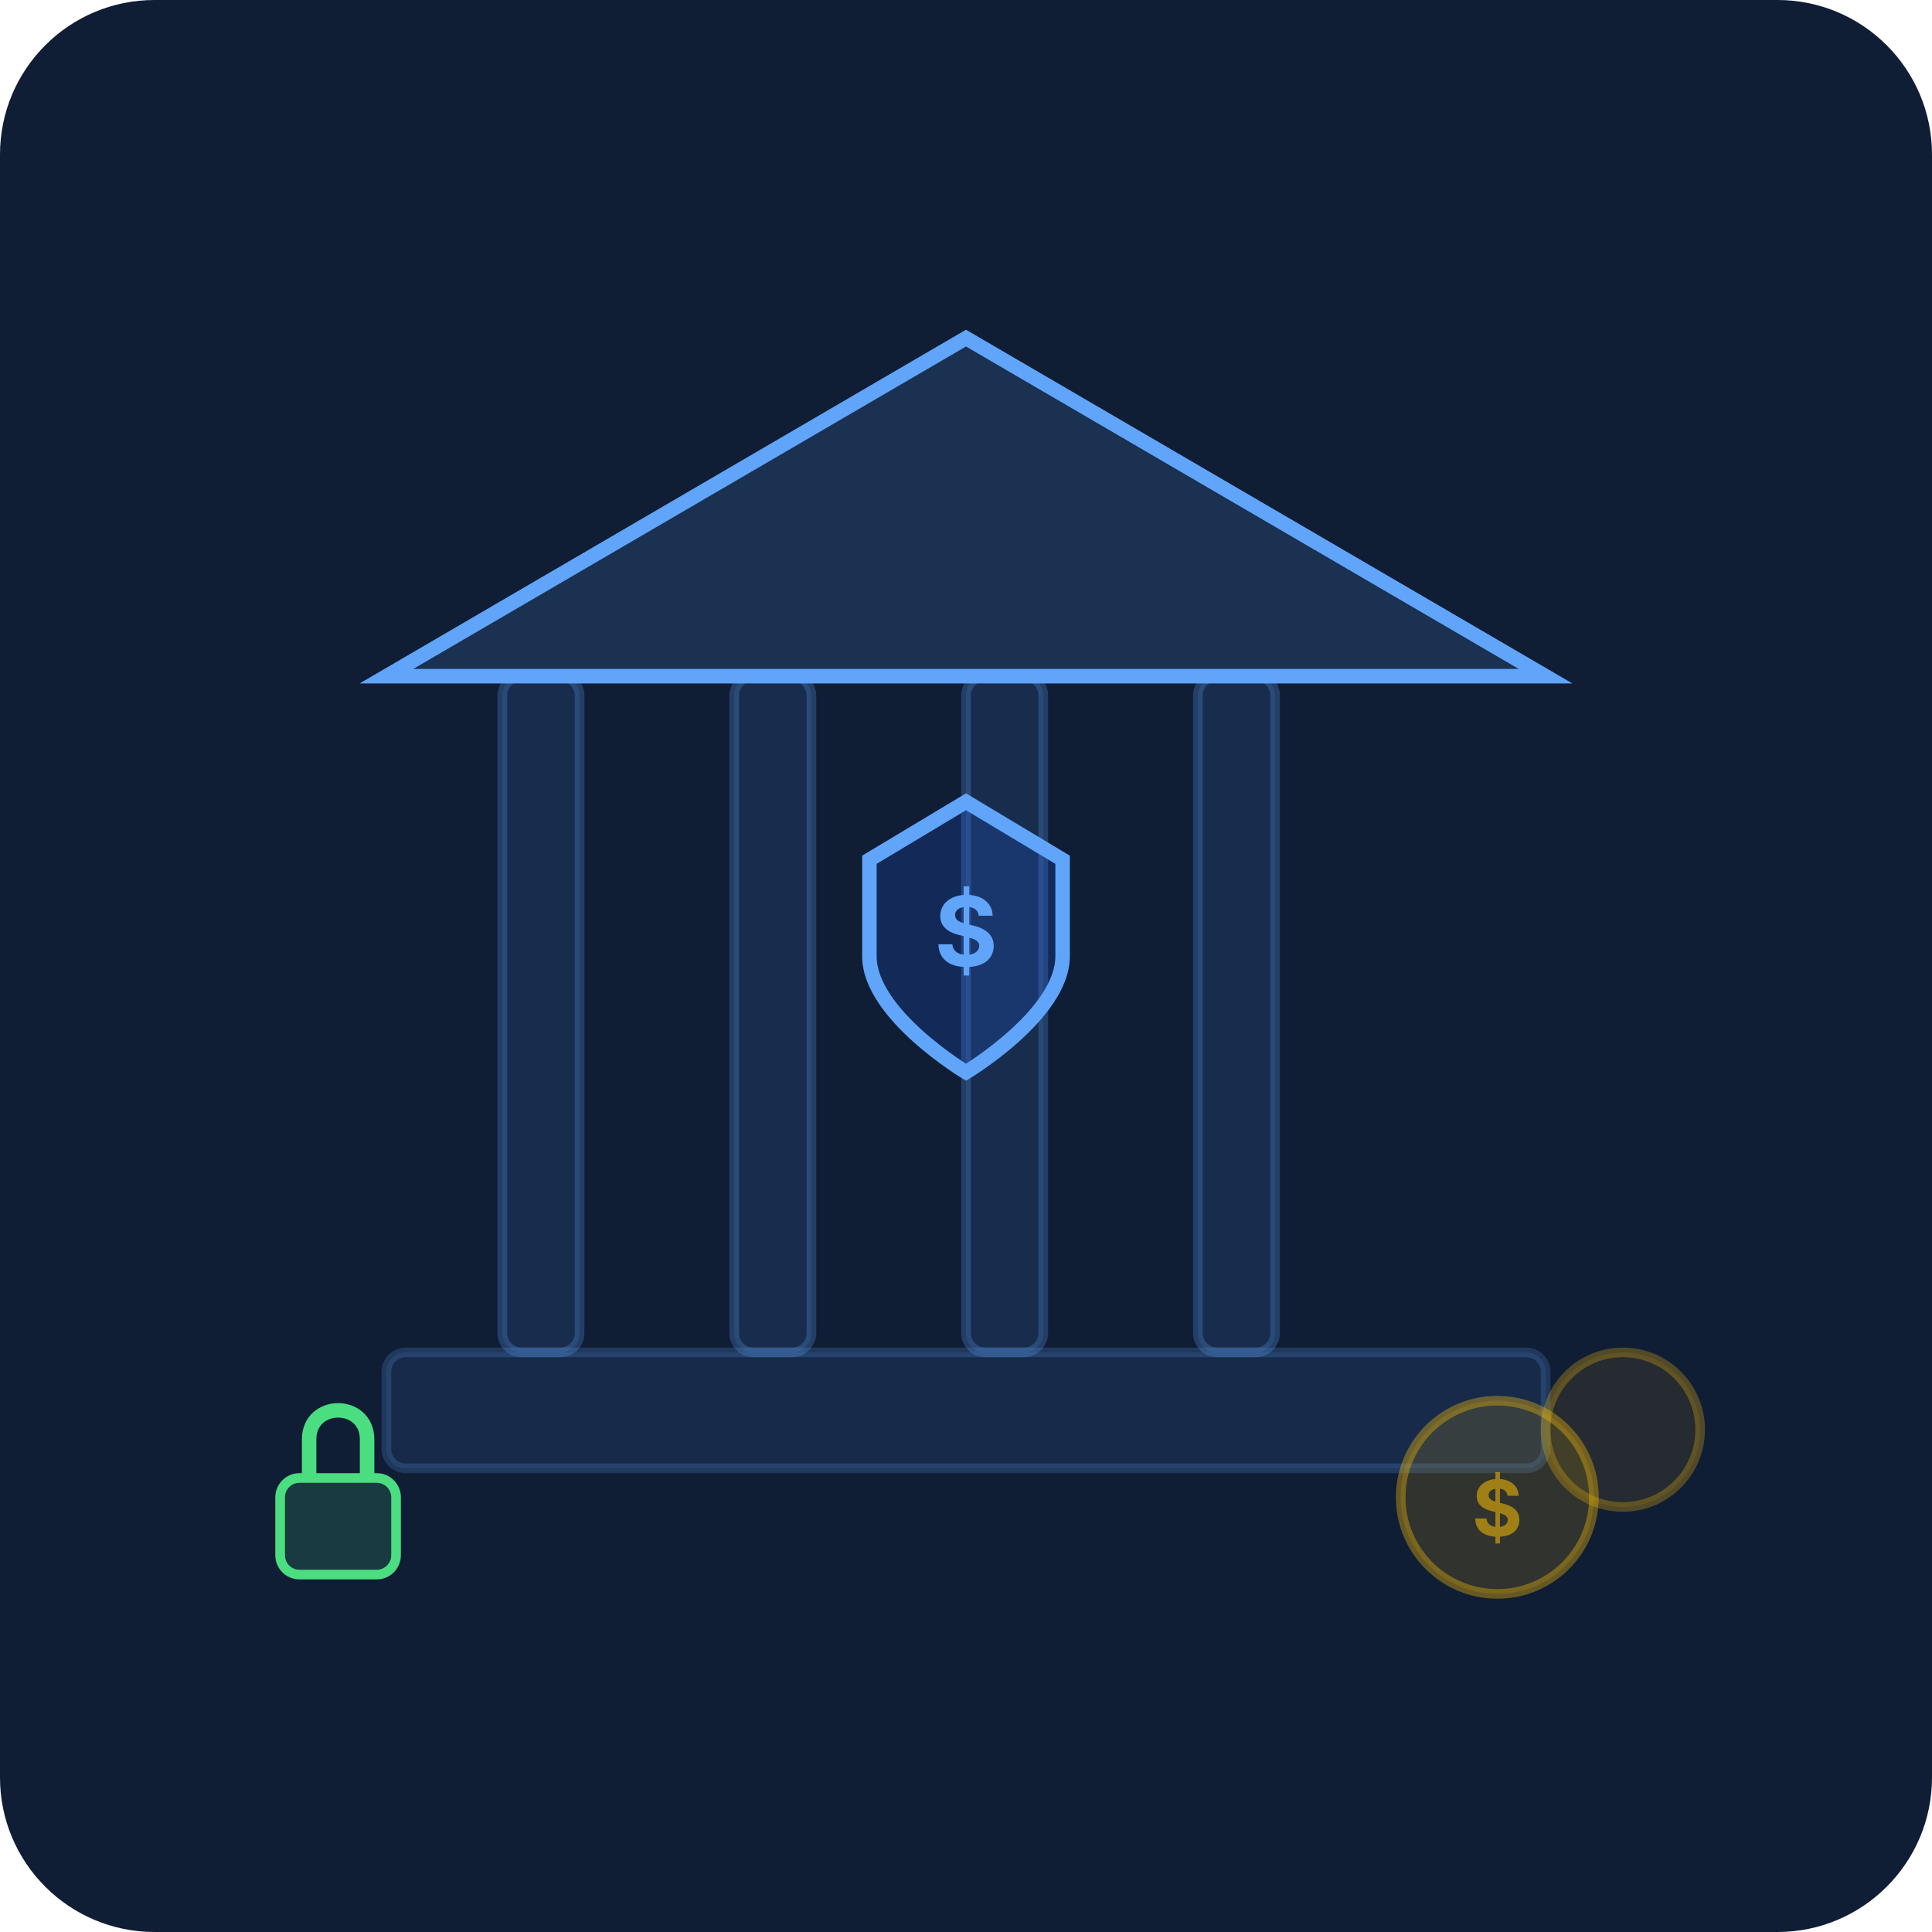
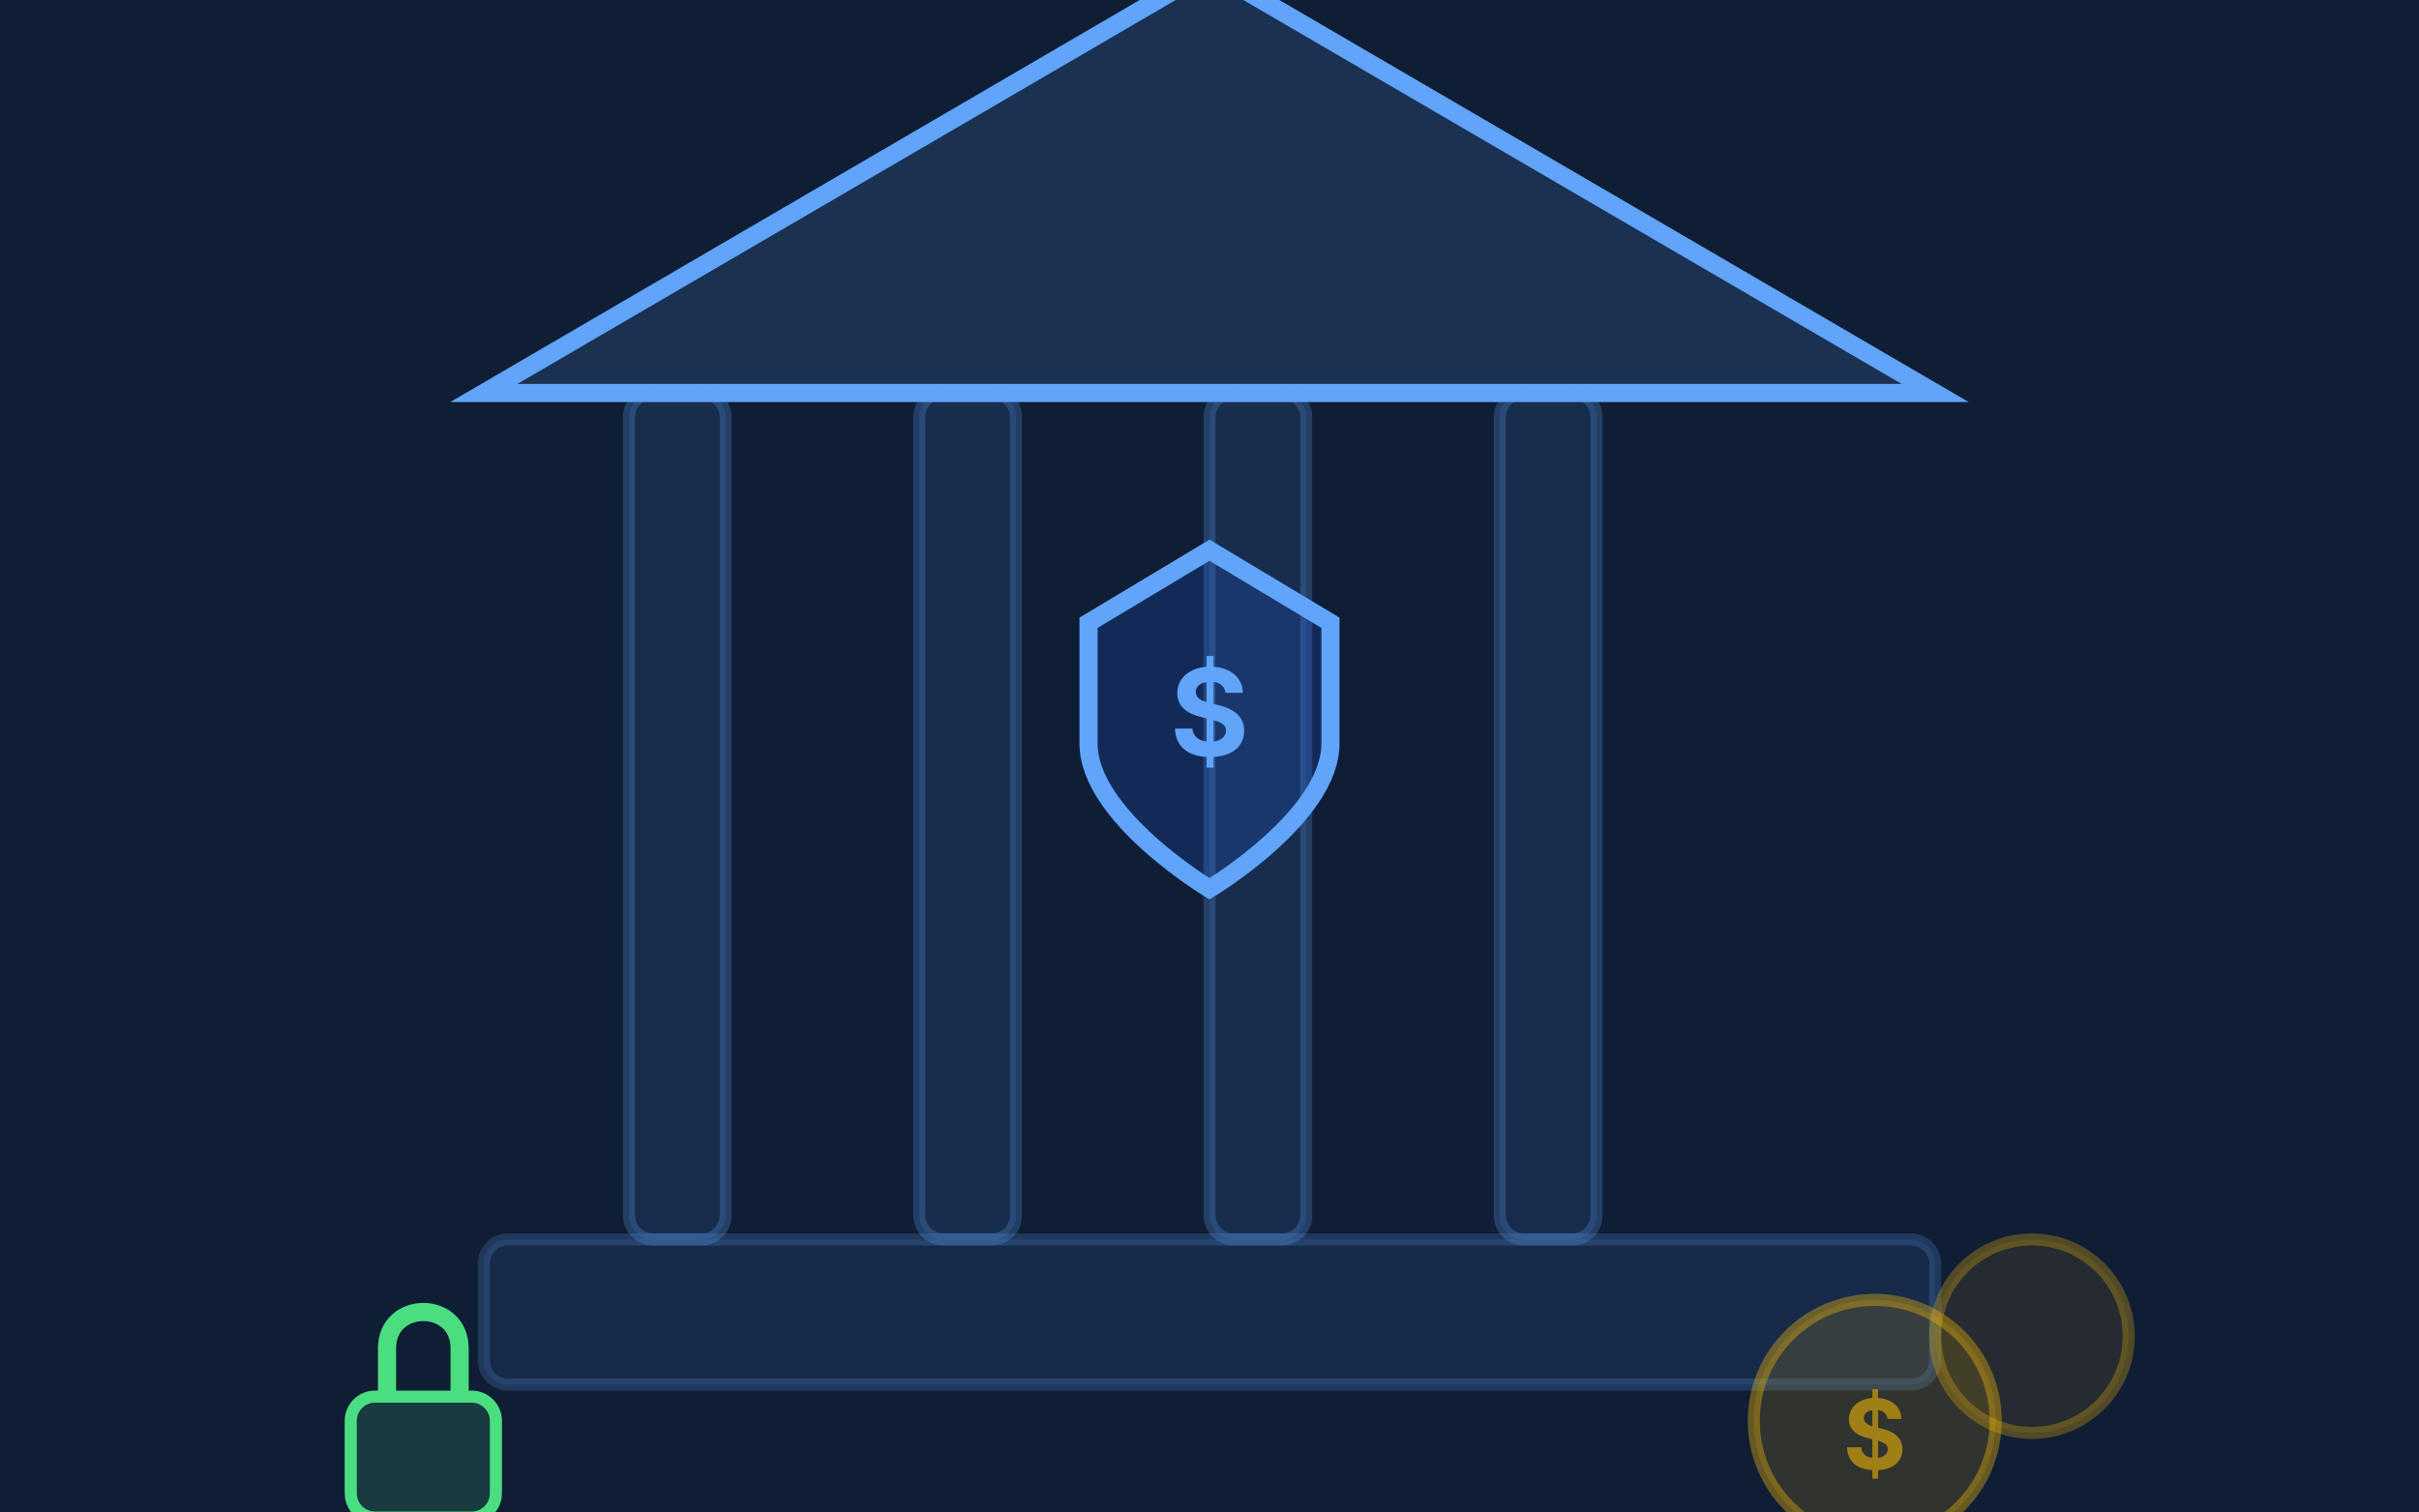
- <svg xmlns="http://www.w3.org/2000/svg" viewBox="0 0 200 200" fill="none">
-   <rect width="200" height="200" rx="16" fill="#0f1d35" />
-   <polygon points="100,35 160,70 40,70" fill="rgba(96,165,250,0.15)" stroke="#60a5fa" stroke-width="1.5" />
-   <rect x="52" y="70" width="8" height="70" rx="2" fill="rgba(96,165,250,0.12)" stroke="rgba(96,165,250,0.25)" stroke-width="1" />
-   <rect x="76" y="70" width="8" height="70" rx="2" fill="rgba(96,165,250,0.12)" stroke="rgba(96,165,250,0.25)" stroke-width="1" />
-   <rect x="100" y="70" width="8" height="70" rx="2" fill="rgba(96,165,250,0.12)" stroke="rgba(96,165,250,0.25)" stroke-width="1" />
-   <rect x="124" y="70" width="8" height="70" rx="2" fill="rgba(96,165,250,0.12)" stroke="rgba(96,165,250,0.25)" stroke-width="1" />
-   <rect x="40" y="140" width="120" height="12" rx="2" fill="rgba(96,165,250,0.1)" stroke="rgba(96,165,250,0.2)" stroke-width="1" />
-   <g transform="translate(100, 95)">
-     <path d="M0,-12 L10,-6 L10,4 C10,10 0,16 0,16 C0,16-10,10-10,4 L-10,-6 Z" fill="rgba(37,99,235,0.2)" stroke="#60a5fa" stroke-width="1.5" />
-     <text x="0" y="5" text-anchor="middle" fill="#60a5fa" font-family="Inter,sans-serif" font-size="10" font-weight="700">$</text>
-   </g>
-   <circle cx="155" cy="155" r="10" fill="rgba(234,179,8,0.15)" stroke="rgba(234,179,8,0.4)" stroke-width="1" />
-   <text x="155" y="159" text-anchor="middle" fill="rgba(234,179,8,0.6)" font-family="Inter,sans-serif" font-size="8" font-weight="700">$</text>
-   <circle cx="168" cy="148" r="8" fill="rgba(234,179,8,0.1)" stroke="rgba(234,179,8,0.3)" stroke-width="1" />
-   <g transform="translate(35, 155)">
-     <rect x="-6" y="-2" width="12" height="10" rx="2" fill="rgba(74,222,128,0.15)" stroke="#4ade80" stroke-width="1" />
-     <path d="M-3,-2 L-3,-6 C-3,-10 3,-10 3,-6 L3,-2" fill="none" stroke="#4ade80" stroke-width="1.5" />
+ <svg xmlns="http://www.w3.org/2000/svg" viewBox="0 0 320 200" fill="none">
+   <g transform="translate(0,-60) scale(1.6)">
+     <rect width="200" height="200" rx="16" fill="#0f1d35" />
+     <polygon points="100,35 160,70 40,70" fill="rgba(96,165,250,0.15)" stroke="#60a5fa" stroke-width="1.5" />
+     <rect x="52" y="70" width="8" height="70" rx="2" fill="rgba(96,165,250,0.12)" stroke="rgba(96,165,250,0.25)" stroke-width="1" />
+     <rect x="76" y="70" width="8" height="70" rx="2" fill="rgba(96,165,250,0.12)" stroke="rgba(96,165,250,0.25)" stroke-width="1" />
+     <rect x="100" y="70" width="8" height="70" rx="2" fill="rgba(96,165,250,0.12)" stroke="rgba(96,165,250,0.25)" stroke-width="1" />
+     <rect x="124" y="70" width="8" height="70" rx="2" fill="rgba(96,165,250,0.12)" stroke="rgba(96,165,250,0.25)" stroke-width="1" />
+     <rect x="40" y="140" width="120" height="12" rx="2" fill="rgba(96,165,250,0.1)" stroke="rgba(96,165,250,0.2)" stroke-width="1" />
+     <g transform="translate(100, 95)">
+       <path d="M0,-12 L10,-6 L10,4 C10,10 0,16 0,16 C0,16-10,10-10,4 L-10,-6 Z" fill="rgba(37,99,235,0.2)" stroke="#60a5fa" stroke-width="1.5" />
+       <text x="0" y="5" text-anchor="middle" fill="#60a5fa" font-family="Inter,sans-serif" font-size="10" font-weight="700">$</text>
+     </g>
+     <circle cx="155" cy="155" r="10" fill="rgba(234,179,8,0.15)" stroke="rgba(234,179,8,0.4)" stroke-width="1" />
+     <text x="155" y="159" text-anchor="middle" fill="rgba(234,179,8,0.6)" font-family="Inter,sans-serif" font-size="8" font-weight="700">$</text>
+     <circle cx="168" cy="148" r="8" fill="rgba(234,179,8,0.1)" stroke="rgba(234,179,8,0.3)" stroke-width="1" />
+     <g transform="translate(35, 155)">
+       <rect x="-6" y="-2" width="12" height="10" rx="2" fill="rgba(74,222,128,0.15)" stroke="#4ade80" stroke-width="1" />
+       <path d="M-3,-2 L-3,-6 C-3,-10 3,-10 3,-6 L3,-2" fill="none" stroke="#4ade80" stroke-width="1.5" />
+     </g>
  </g>
</svg>
